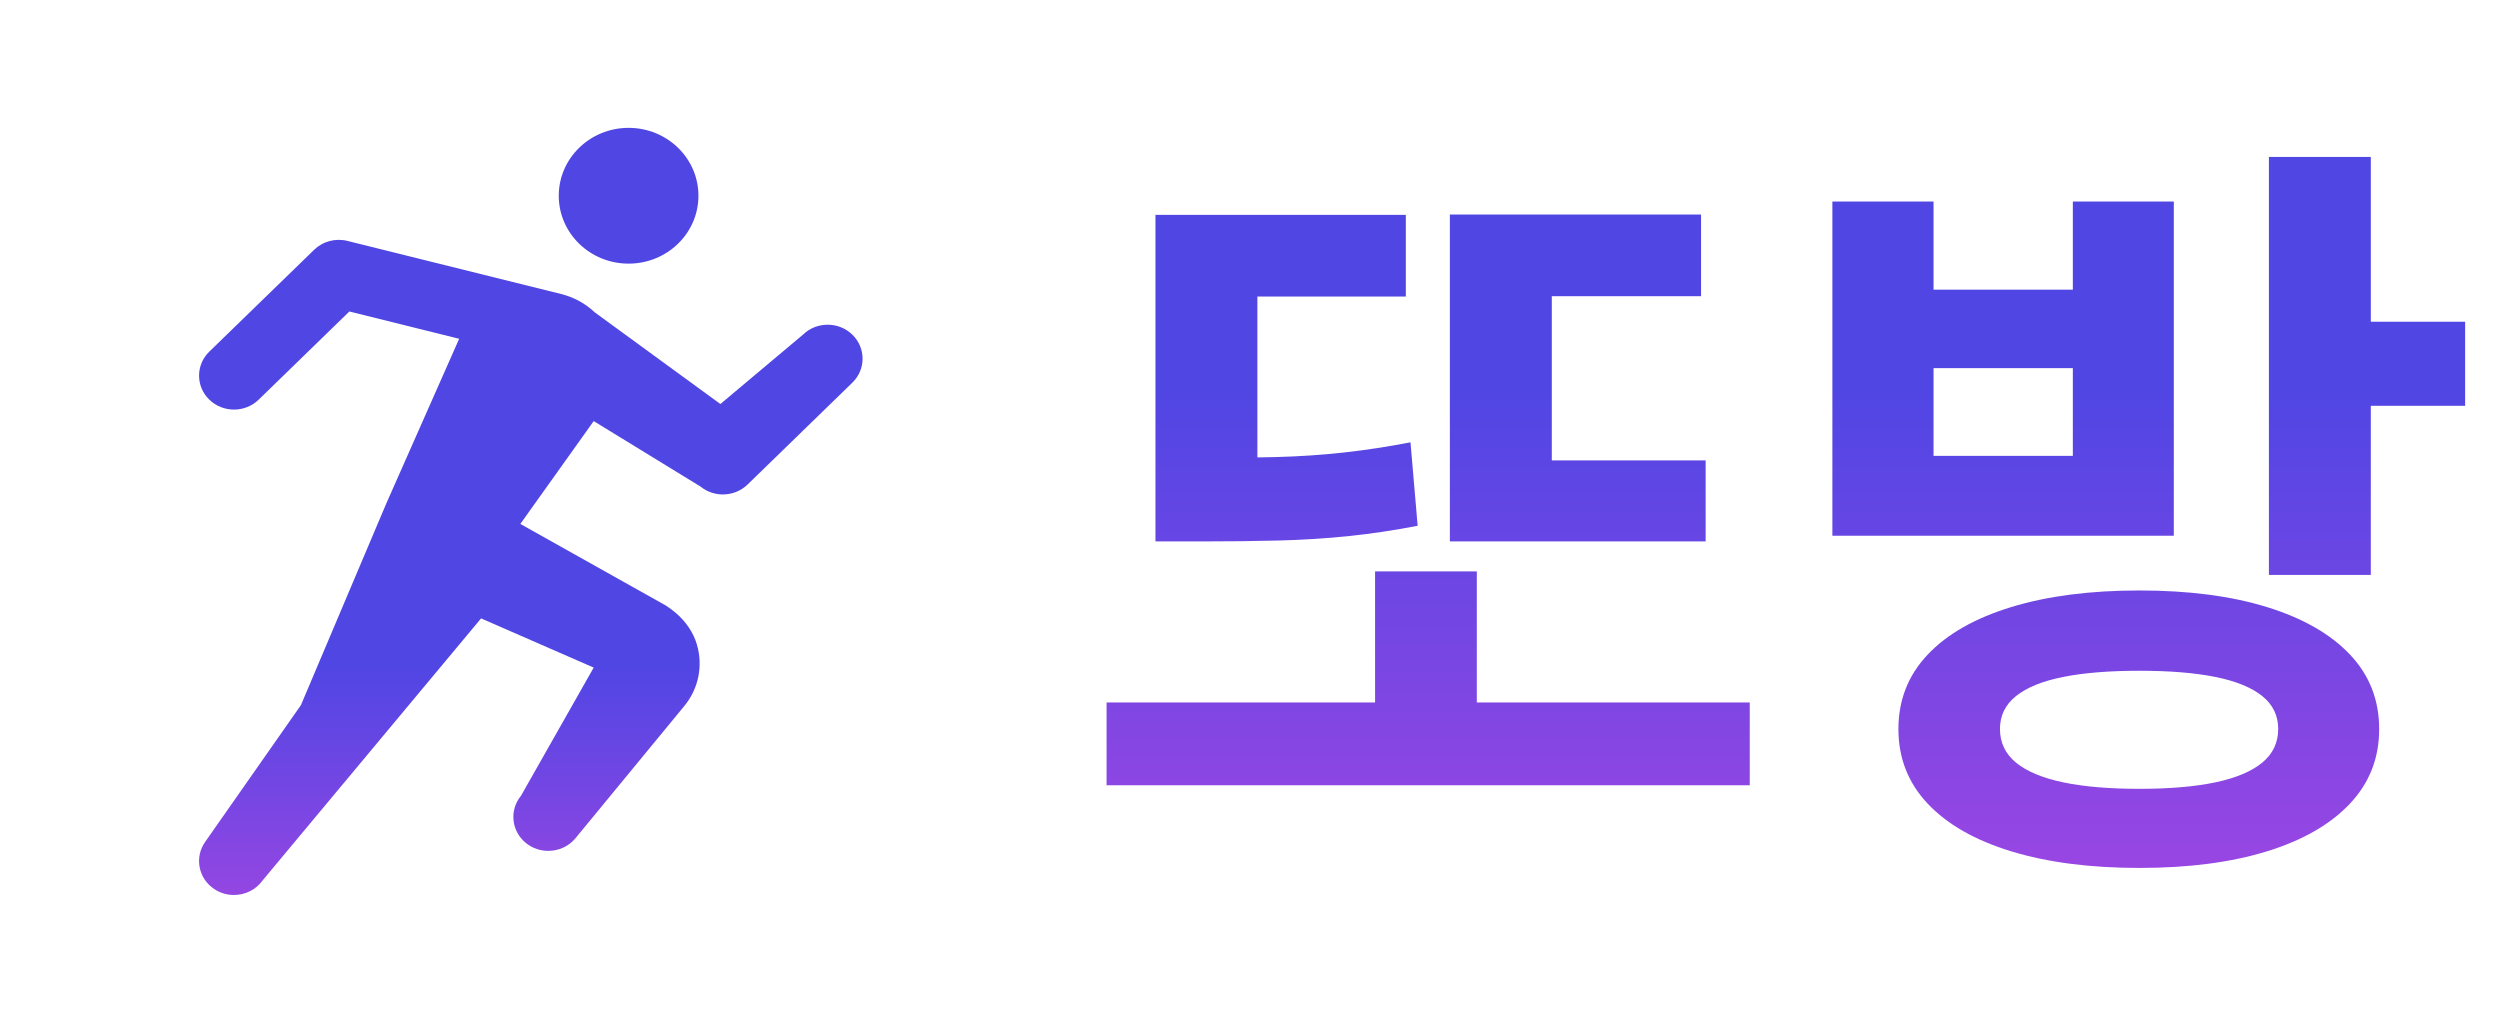
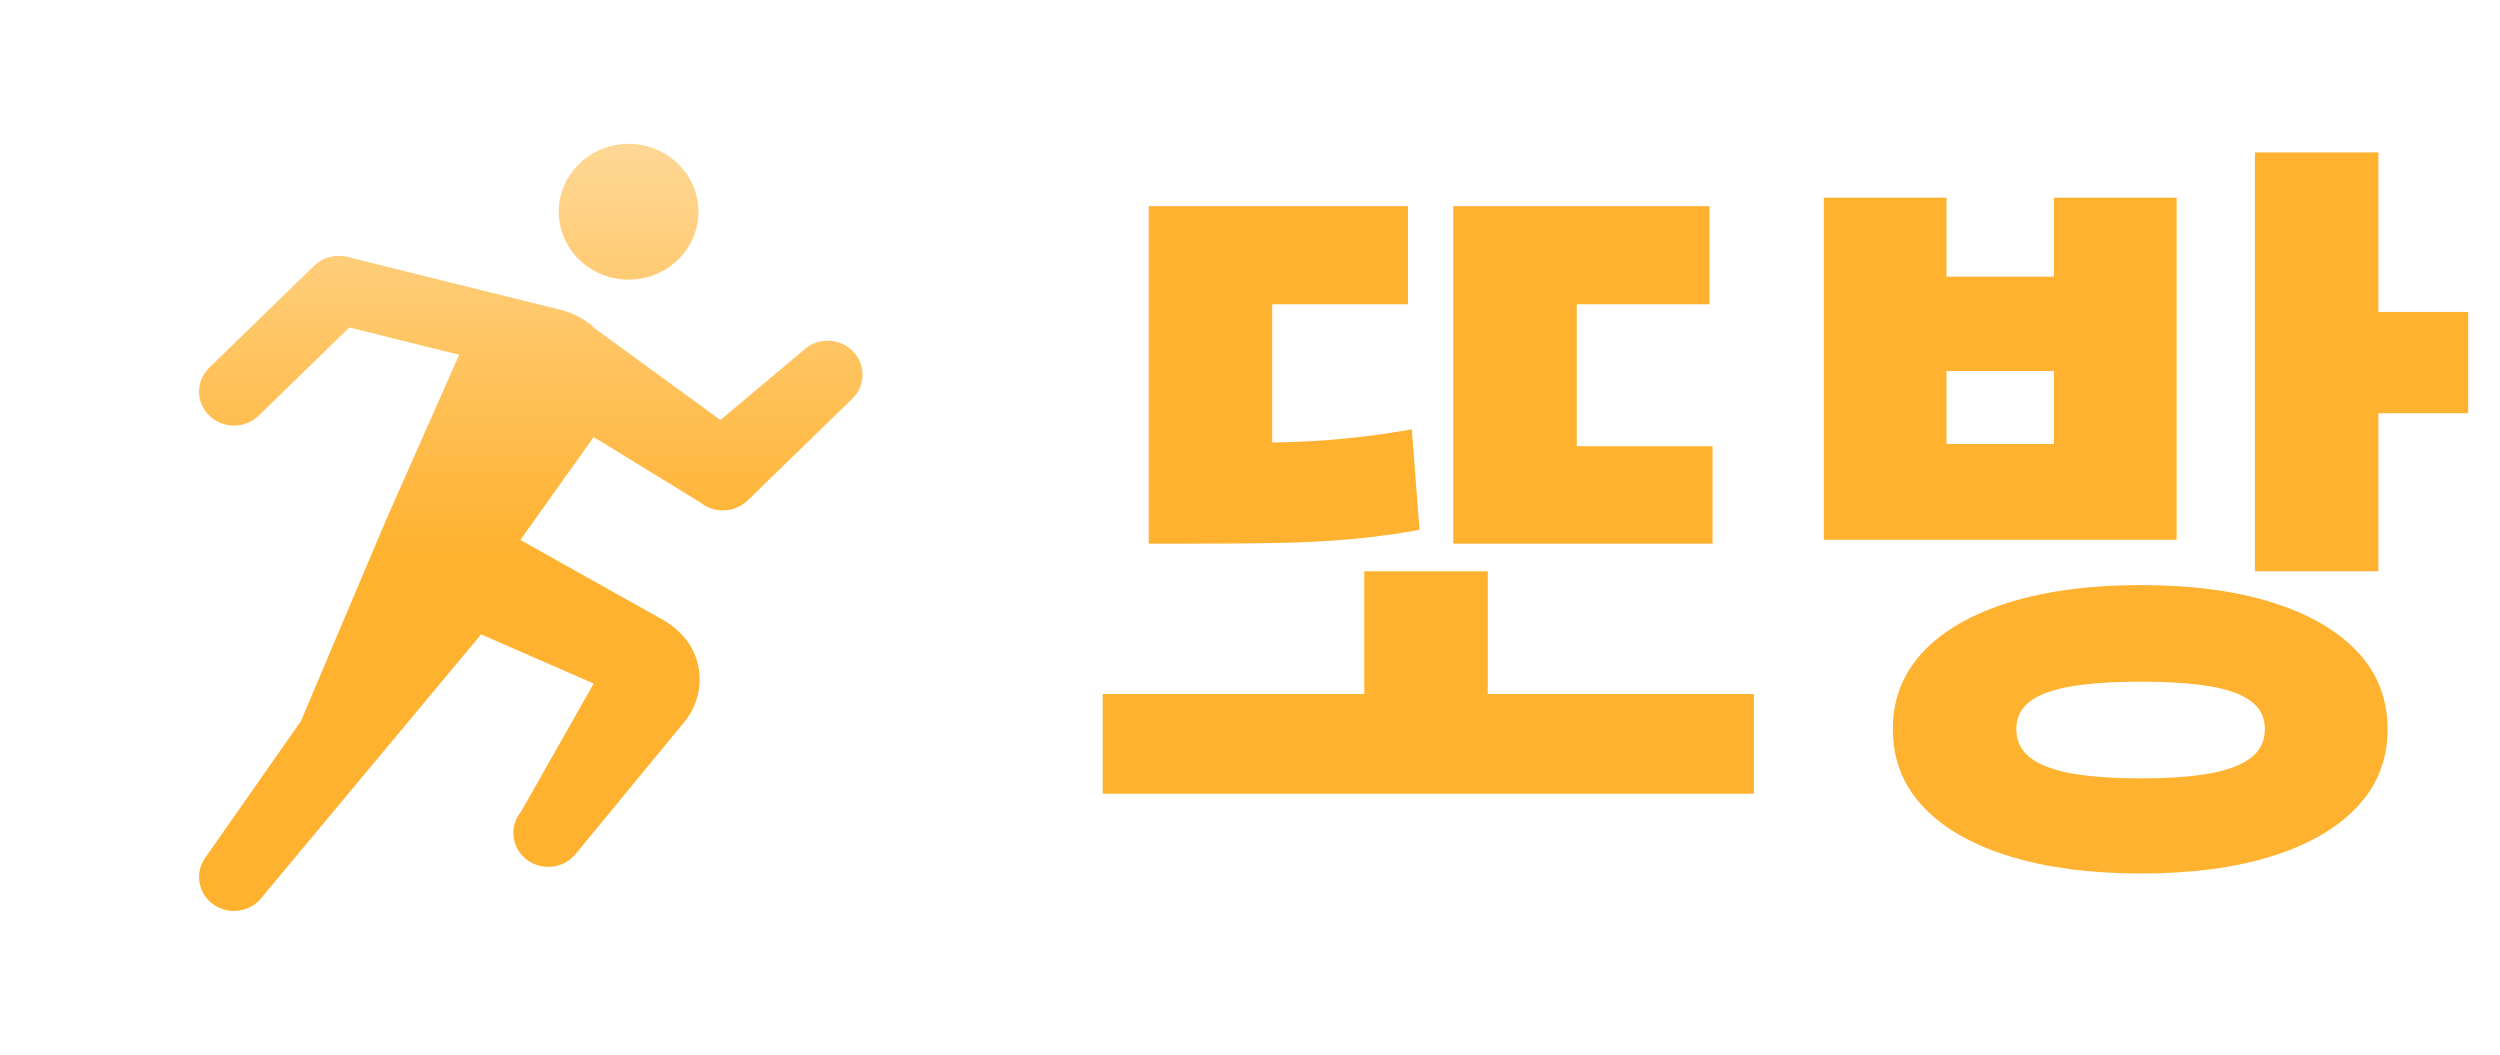
- <svg xmlns="http://www.w3.org/2000/svg" fill="none" version="1.1" width="78.214" height="32" viewBox="0 0 78.214 32">
+ <svg xmlns="http://www.w3.org/2000/svg" fill="none" version="1.1" width="78.214" height="33" viewBox="0 0 78.214 33">
  <defs>
-     <linearGradient x1="0.5" y1="0" x2="0.5" y2="1" id="master_svg0_41_03539">
-       <stop offset="70%" stop-color="#5046E4" stop-opacity="1" />
-       <stop offset="100%" stop-color="#9446E2" stop-opacity="1" />
-     </linearGradient>
-     <linearGradient x1="55.714" y1="2" x2="55.714" y2="42.875" gradientUnits="userSpaceOnUse" id="master_svg1_41_00388">
-       <stop offset="25%" stop-color="#5046E4" stop-opacity="1" />
-       <stop offset="100%" stop-color="#E446E1" stop-opacity="1" />
+     <linearGradient x1="0.5" y1="0" x2="0.5" y2="1" id="master_svg0_134_13429">
+       <stop offset="0%" stop-color="#FFD896" stop-opacity="1" />
+       <stop offset="52.857%" stop-color="#FFB230" stop-opacity="1" />
    </linearGradient>
  </defs>
  <g>
    <g>
      <g>
-         <path d="M19.666,8.248C20.873,8.248,21.851,7.297,21.851,6.124C21.851,4.951,20.873,4,19.666,4C18.459,4,17.481,4.951,17.481,6.124C17.481,7.297,18.459,8.248,19.666,8.248ZM21.15,19.182C21.454,19.445,21.69,19.779,21.805,20.169L21.804,20.17C22,20.832,21.853,21.548,21.411,22.085L18.006,26.222C17.79,26.485,17.472,26.62,17.152,26.62C16.913,26.62,16.673,26.545,16.471,26.388C16,26.022,15.923,25.353,16.3,24.895L18.574,20.886L15.051,19.347L8.221,27.538C8.009,27.839,7.667,28,7.318,28C7.106,28,6.891,27.941,6.702,27.814C6.205,27.483,6.078,26.822,6.419,26.338L9.415,22.059L12.037,15.866C12.05,15.833,12.064,15.799,12.079,15.766L14.365,10.599L10.93,9.745L8.093,12.503C7.667,12.918,6.974,12.918,6.548,12.503C6.121,12.089,6.121,11.416,6.548,11.001L9.826,7.816C10.099,7.55,10.495,7.444,10.869,7.537L17.557,9.199C17.958,9.299,18.32,9.5,18.611,9.775L22.538,12.64L25.121,10.47C25.547,10.055,26.24,10.055,26.666,10.47C27.093,10.885,27.093,11.558,26.666,11.972L23.389,15.158C23.177,15.364,22.897,15.469,22.616,15.469C22.369,15.469,22.12,15.388,21.917,15.223L18.574,13.174L16.279,16.392L20.834,18.946C20.924,19.002,21.065,19.108,21.15,19.182Z" fill-rule="evenodd" fill="url(#master_svg0_41_03539)" fill-opacity="1" />
+         <path d="M19.666,8.748C20.873,8.748,21.851,7.797,21.851,6.624C21.851,5.451,20.873,4.5,19.666,4.5C18.459,4.5,17.481,5.451,17.481,6.624C17.481,7.797,18.459,8.748,19.666,8.748ZM21.15,19.682C21.454,19.945,21.69,20.279,21.805,20.669L21.804,20.67C22,21.332,21.853,22.048,21.411,22.585L18.006,26.722C17.79,26.985,17.472,27.12,17.152,27.12C16.913,27.12,16.673,27.045,16.471,26.888C16,26.522,15.923,25.853,16.3,25.395L17.437,23.39L18.574,21.386L15.051,19.847L8.221,28.038C8.009,28.339,7.667,28.5,7.318,28.5C7.106,28.5,6.891,28.441,6.702,28.314C6.205,27.983,6.078,27.322,6.419,26.838L9.415,22.559L12.037,16.366C12.05,16.333,12.064,16.299,12.079,16.266L14.365,11.099L10.93,10.245L8.093,13.003C7.667,13.418,6.974,13.418,6.548,13.003C6.121,12.589,6.121,11.916,6.548,11.501L9.826,8.316C10.099,8.05,10.495,7.944,10.869,8.037L17.557,9.699C17.958,9.799,18.32,10,18.611,10.275L22.538,13.14L25.121,10.97C25.547,10.555,26.24,10.555,26.666,10.97C27.093,11.385,27.093,12.058,26.666,12.472L23.389,15.658C23.177,15.864,22.897,15.969,22.616,15.969C22.369,15.969,22.12,15.888,21.917,15.723L18.574,13.674L16.279,16.892L20.834,19.446C20.924,19.502,21.065,19.608,21.15,19.682Z" fill-rule="evenodd" fill="url(#master_svg0_134_13429)" fill-opacity="1" />
      </g>
    </g>
    <g>
-       <path d="M45.36,14.404L53.362,14.404L53.362,16.939L45.36,16.939L45.36,14.404ZM34.62,21.976L54.742,21.976L54.742,24.568L34.62,24.568L34.62,21.976ZM43.02,17.877L46.203,17.877L46.203,23.133L43.02,23.133L43.02,17.877ZM45.36,6.712L53.218,6.712L53.218,9.267L48.549,9.267L48.549,15.697L45.36,15.697L45.36,6.712ZM36.149,6.723L43.982,6.723L43.982,9.277L39.338,9.277L39.338,15.482L36.149,15.482L36.149,6.723ZM36.149,14.329L37.55,14.329Q38.853,14.329,39.935,14.299Q41.016,14.27,42.035,14.158Q43.053,14.046,44.128,13.838L44.352,16.449Q43.254,16.662,42.197,16.772Q41.139,16.881,40.02,16.91Q38.901,16.939,37.55,16.939L36.149,16.939L36.149,14.329ZM66.932,18.473Q69.24,18.473,70.921,18.992Q72.602,19.511,73.518,20.476Q74.434,21.441,74.434,22.811Q74.434,24.172,73.518,25.144Q72.602,26.116,70.921,26.635Q69.24,27.154,66.932,27.154Q64.623,27.154,62.924,26.635Q61.225,26.116,60.309,25.143Q59.393,24.171,59.393,22.809Q59.393,21.448,60.309,20.479Q61.225,19.511,62.924,18.992Q64.623,18.473,66.932,18.473ZM66.932,20.985Q65.516,20.985,64.546,21.179Q63.577,21.373,63.073,21.776Q62.57,22.18,62.57,22.805Q62.57,23.447,63.073,23.86Q63.577,24.272,64.546,24.476Q65.516,24.679,66.932,24.679Q68.348,24.679,69.311,24.476Q70.274,24.272,70.775,23.86Q71.275,23.447,71.275,22.805Q71.275,22.18,70.775,21.776Q70.274,21.373,69.311,21.179Q68.348,20.985,66.932,20.985ZM70.984,4.91L74.172,4.91L74.172,17.988L70.984,17.988L70.984,4.91ZM73.301,10.066L77.123,10.066L77.123,12.696L73.301,12.696L73.301,10.066ZM57.327,6.306L60.492,6.306L60.492,9.062L64.85,9.062L64.85,6.306L68.009,6.306L68.009,16.761L57.327,16.761L57.327,6.306ZM60.492,11.518L60.492,14.263L64.85,14.263L64.85,11.518L60.492,11.518Z" fill="url(#master_svg1_41_00388)" fill-opacity="1" />
+       <path d="M45.466,13.96L53.578,13.96L53.578,17.008L45.466,17.008L45.466,13.96ZM34.498,21.712L54.874,21.712L54.874,24.832L34.498,24.832L34.498,21.712ZM42.682,17.872L46.546,17.872L46.546,23.08L42.682,23.08L42.682,17.872ZM45.466,6.448L53.482,6.448L53.482,9.52L49.33,9.52L49.33,15.496L45.466,15.496L45.466,6.448ZM35.938,6.448L44.05,6.448L44.05,9.52L39.802,9.52L39.802,15.208L35.938,15.208L35.938,6.448ZM35.938,13.864L37.45,13.864Q38.89,13.864,40.006,13.84Q41.122,13.816,42.12,13.716Q43.118,13.617,44.17,13.432L44.41,16.576Q43.354,16.768,42.31,16.864Q41.266,16.96,40.102,16.984Q38.938,17.008,37.45,17.008L35.938,17.008L35.938,13.864ZM66.982,18.304Q69.346,18.304,71.074,18.844Q72.802,19.384,73.75,20.387Q74.698,21.391,74.698,22.816Q74.698,24.229,73.75,25.238Q72.802,26.248,71.074,26.788Q69.346,27.328,66.982,27.328Q64.618,27.328,62.866,26.788Q61.114,26.248,60.166,25.238Q59.218,24.228,59.218,22.814Q59.218,21.4,60.166,20.392Q61.114,19.384,62.866,18.844Q64.618,18.304,66.982,18.304ZM66.982,21.328Q65.674,21.328,64.81,21.472Q63.946,21.616,63.514,21.94Q63.082,22.264,63.082,22.809Q63.082,23.368,63.514,23.704Q63.946,24.04,64.81,24.196Q65.674,24.352,66.982,24.352Q68.29,24.352,69.142,24.196Q69.994,24.04,70.426,23.704Q70.858,23.368,70.858,22.809Q70.858,22.264,70.426,21.94Q69.994,21.616,69.142,21.472Q68.29,21.328,66.982,21.328ZM70.546,4.768L74.41,4.768L74.41,17.872L70.546,17.872L70.546,4.768ZM73.354,9.76L77.218,9.76L77.218,12.928L73.354,12.928L73.354,9.76ZM57.058,6.184L60.898,6.184L60.898,8.656L64.258,8.656L64.258,6.184L68.098,6.184L68.098,16.888L57.058,16.888L57.058,6.184ZM60.898,11.608L60.898,13.888L64.258,13.888L64.258,11.608L60.898,11.608Z" fill="#FFB230" fill-opacity="1" />
    </g>
  </g>
</svg>
